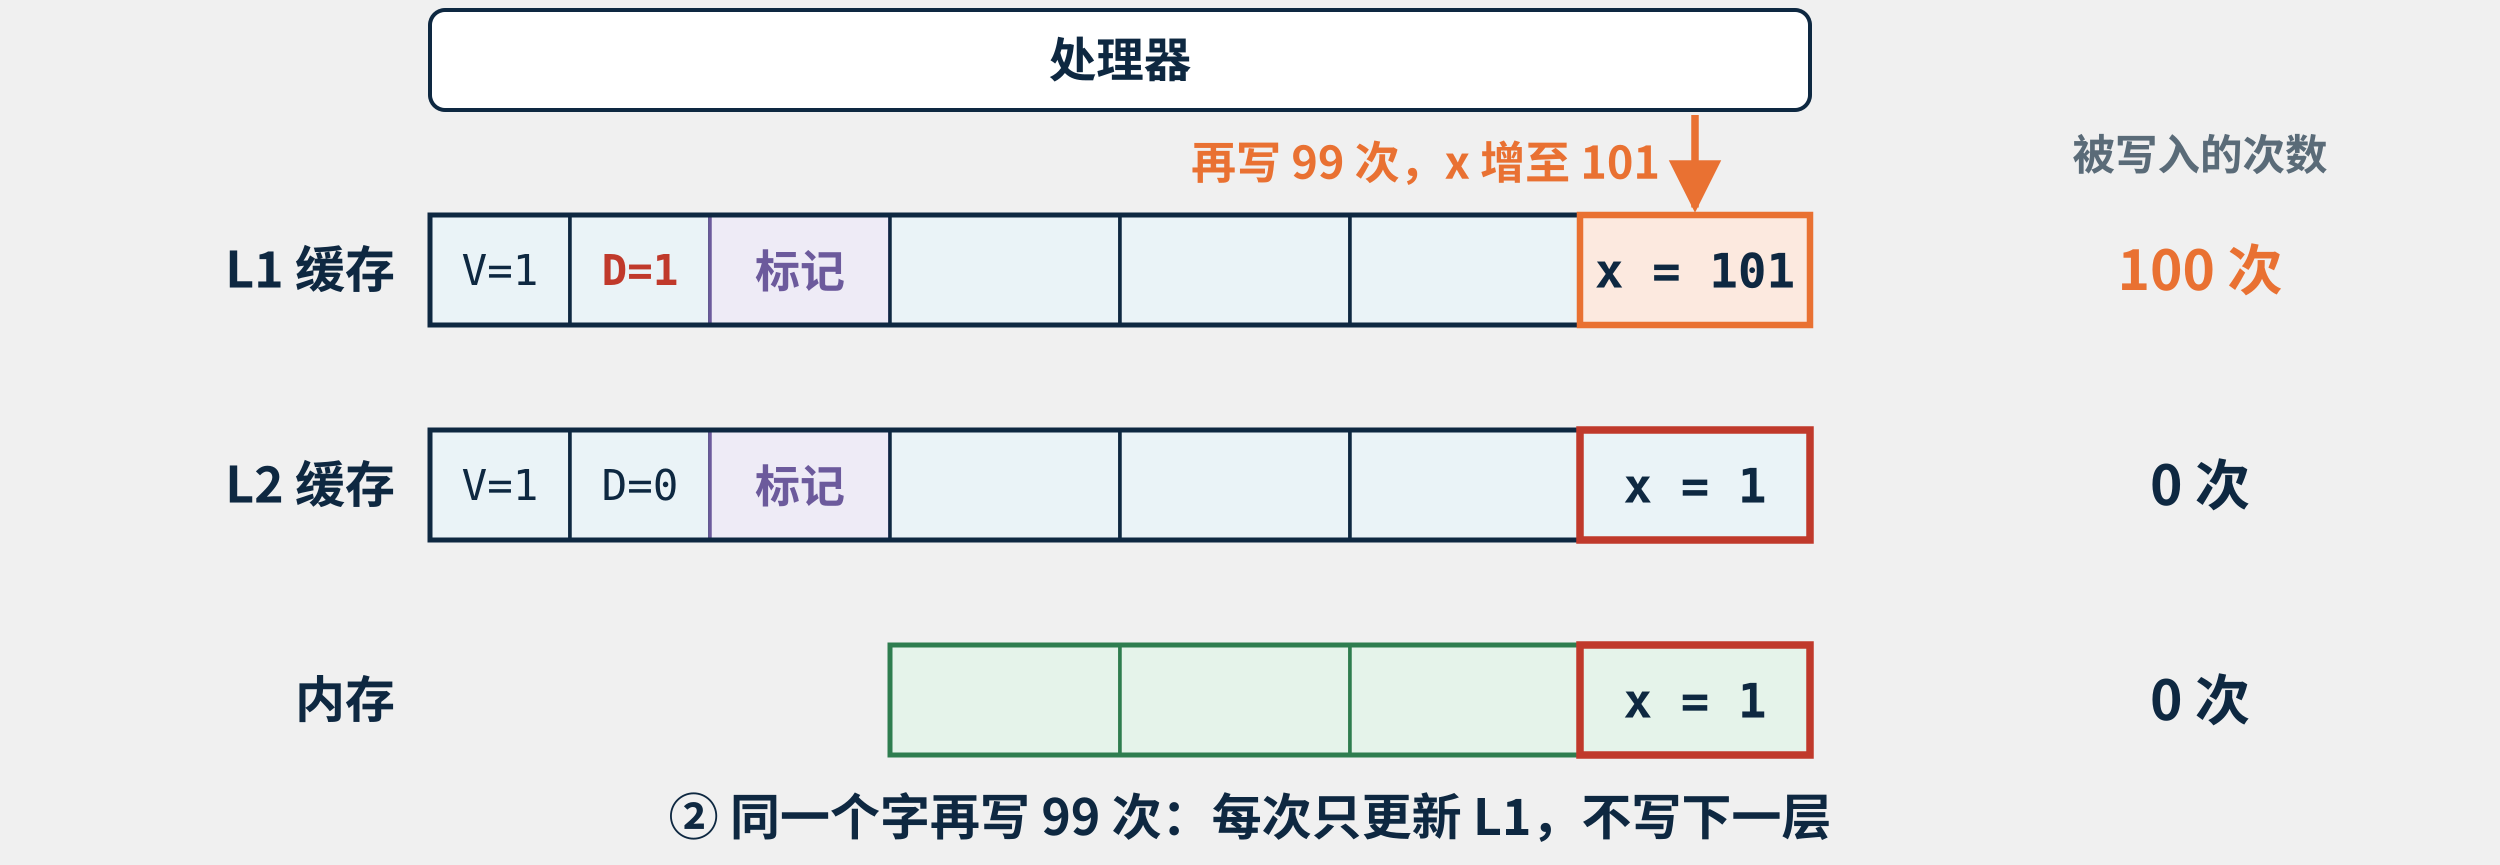
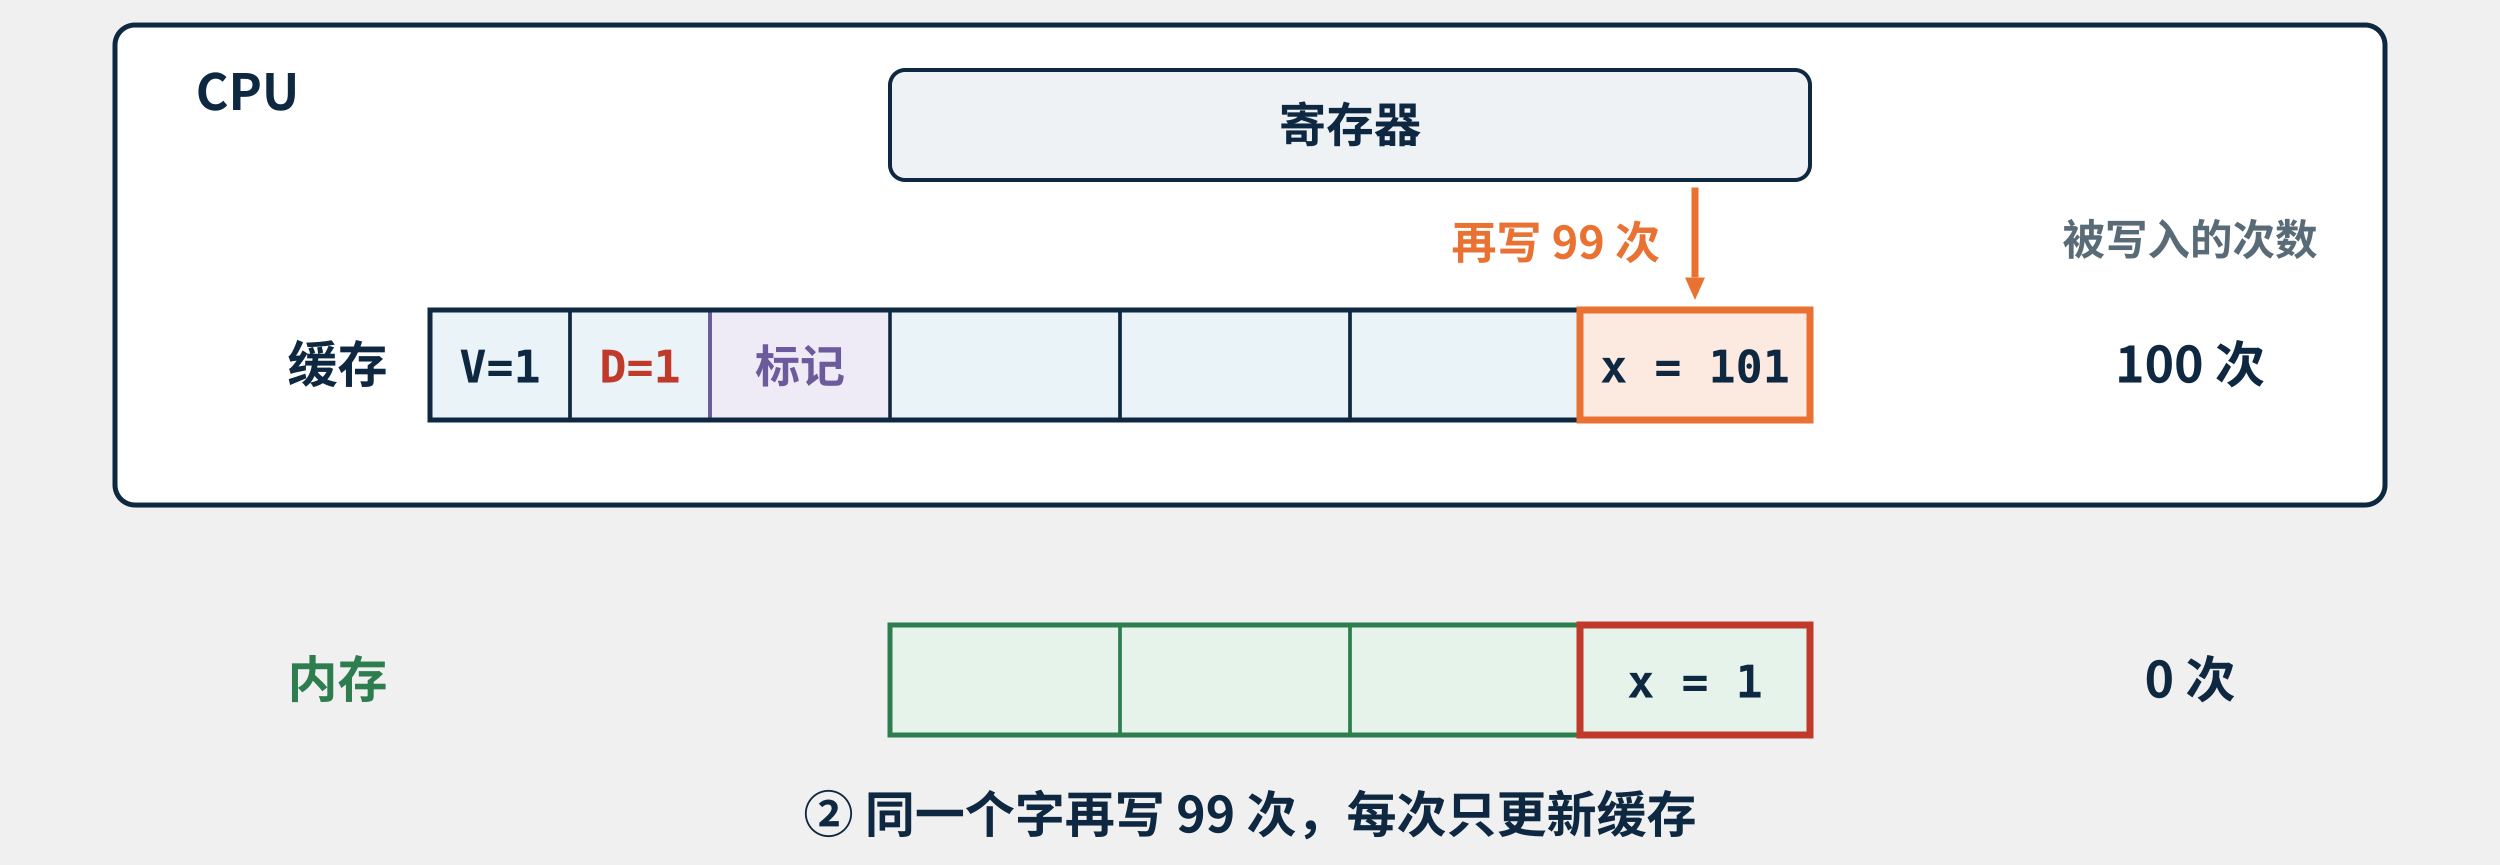
<svg xmlns="http://www.w3.org/2000/svg" viewBox="0 0 1000 346" width="1000" height="346">
  <defs>
    <marker id="ah-156082" viewBox="0 0 10 10" refX="9" refY="5" markerWidth="7" markerHeight="7" orient="auto-start-reverse">
      <path d="M0,0 L10,5 L0,10 z" fill="#156082" />
    </marker>
    <marker id="ah-e97132" viewBox="0 0 10 10" refX="9" refY="5" markerWidth="7" markerHeight="7" orient="auto-start-reverse">
      <path d="M0,0 L10,5 L0,10 z" fill="#e97132" />
    </marker>
    <marker id="ah-0e2841" viewBox="0 0 10 10" refX="9" refY="5" markerWidth="7" markerHeight="7" orient="auto-start-reverse">
      <path d="M0,0 L10,5 L0,10 z" fill="#0e2841" />
    </marker>
    <marker id="ah-2e7d4f" viewBox="0 0 10 10" refX="9" refY="5" markerWidth="7" markerHeight="7" orient="auto-start-reverse">
      <path d="M0,0 L10,5 L0,10 z" fill="#2e7d4f" />
    </marker>
    <marker id="ah-c0392b" viewBox="0 0 10 10" refX="9" refY="5" markerWidth="7" markerHeight="7" orient="auto-start-reverse">
      <path d="M0,0 L10,5 L0,10 z" fill="#c0392b" />
    </marker>
    <marker id="ah-5a6b78" viewBox="0 0 10 10" refX="9" refY="5" markerWidth="7" markerHeight="7" orient="auto-start-reverse">
      <path d="M0,0 L10,5 L0,10 z" fill="#5a6b78" />
    </marker>
    <marker id="ah-9fb5c3" viewBox="0 0 10 10" refX="9" refY="5" markerWidth="7" markerHeight="7" orient="auto-start-reverse">
      <path d="M0,0 L10,5 L0,10 z" fill="#9fb5c3" />
    </marker>
  </defs>
-   <rect x="172.0" y="4.0" width="552.0" height="40.0" rx="6" fill="#ffffff" stroke="#0e2841" stroke-width="1.6" />
-   <text x="448.0" y="30.8" font-family="PingFang SC, Noto Sans CJK SC, Source Han Sans SC, sans-serif" font-size="19" font-weight="bold" fill="#0e2841" text-anchor="middle">处理器</text>
-   <text x="158.0" y="115.0" font-family="PingFang SC, Noto Sans CJK SC, Source Han Sans SC, sans-serif" font-size="20" font-weight="bold" fill="#0e2841" text-anchor="end">L1 缓存</text>
-   <rect x="172.0" y="86.0" width="56.0" height="44.0" rx="0" fill="#eaf3f7" stroke="#0e2841" stroke-width="1.4" />
-   <text x="200.0" y="114.0" font-family="SFMono-Regular, Menlo, DejaVu Sans Mono, Consolas, monospace" font-size="17" font-weight="normal" fill="#0e2841" text-anchor="middle">V=1</text>
-   <rect x="228.0" y="86.0" width="56.0" height="44.0" rx="0" fill="#eaf3f7" stroke="#0e2841" stroke-width="1.4" />
-   <text x="256.0" y="114.0" font-family="SFMono-Regular, Menlo, DejaVu Sans Mono, Consolas, monospace" font-size="17" font-weight="bold" fill="#c0392b" text-anchor="middle">D=1</text>
-   <rect x="284.0" y="86.0" width="72.0" height="44.0" rx="0" fill="#eeebf6" stroke="#6c5a9c" stroke-width="1.4" />
-   <text x="320.0" y="115.0" font-family="PingFang SC, Noto Sans CJK SC, Source Han Sans SC, sans-serif" font-size="18" font-weight="bold" fill="#6c5a9c" text-anchor="middle">标记</text>
-   <rect x="356.0" y="86.0" width="92.0" height="44.0" rx="0" fill="#eaf3f7" stroke="#0e2841" stroke-width="1.4" />
-   <rect x="448.0" y="86.0" width="92.0" height="44.0" rx="0" fill="#eaf3f7" stroke="#0e2841" stroke-width="1.4" />
-   <rect x="540.0" y="86.0" width="92.0" height="44.0" rx="0" fill="#eaf3f7" stroke="#0e2841" stroke-width="1.4" />
-   <rect x="632.0" y="86.0" width="92.0" height="44.0" rx="0" fill="#fce9df" stroke="#e97132" stroke-width="1.4" />
-   <text x="678.0" y="115.0" font-family="SFMono-Regular, Menlo, DejaVu Sans Mono, Consolas, monospace" font-size="19" font-weight="bold" fill="#0e2841" text-anchor="middle">x = 101</text>
-   <rect x="172.0" y="86.0" width="552.0" height="44.0" rx="0" fill="none" stroke="#0e2841" stroke-width="2" />
-   <text x="158.0" y="201.0" font-family="PingFang SC, Noto Sans CJK SC, Source Han Sans SC, sans-serif" font-size="20" font-weight="bold" fill="#0e2841" text-anchor="end">L2 缓存</text>
-   <rect x="172.0" y="172.0" width="56.0" height="44.0" rx="0" fill="#eaf3f7" stroke="#0e2841" stroke-width="1.4" />
-   <text x="200.0" y="200.0" font-family="SFMono-Regular, Menlo, DejaVu Sans Mono, Consolas, monospace" font-size="17" font-weight="normal" fill="#0e2841" text-anchor="middle">V=1</text>
-   <rect x="228.0" y="172.0" width="56.0" height="44.0" rx="0" fill="#eaf3f7" stroke="#0e2841" stroke-width="1.4" />
-   <text x="256.0" y="200.0" font-family="SFMono-Regular, Menlo, DejaVu Sans Mono, Consolas, monospace" font-size="17" font-weight="normal" fill="#0e2841" text-anchor="middle">D=0</text>
-   <rect x="284.0" y="172.0" width="72.0" height="44.0" rx="0" fill="#eeebf6" stroke="#6c5a9c" stroke-width="1.4" />
-   <text x="320.0" y="201.0" font-family="PingFang SC, Noto Sans CJK SC, Source Han Sans SC, sans-serif" font-size="18" font-weight="bold" fill="#6c5a9c" text-anchor="middle">标记</text>
-   <rect x="356.0" y="172.0" width="92.0" height="44.0" rx="0" fill="#eaf3f7" stroke="#0e2841" stroke-width="1.4" />
-   <rect x="448.0" y="172.0" width="92.0" height="44.0" rx="0" fill="#eaf3f7" stroke="#0e2841" stroke-width="1.4" />
-   <rect x="540.0" y="172.0" width="92.0" height="44.0" rx="0" fill="#eaf3f7" stroke="#0e2841" stroke-width="1.4" />
-   <rect x="632.0" y="172.0" width="92.0" height="44.0" rx="0" fill="#eaf3f7" stroke="#0e2841" stroke-width="1.4" />
-   <text x="678.0" y="201.0" font-family="SFMono-Regular, Menlo, DejaVu Sans Mono, Consolas, monospace" font-size="19" font-weight="bold" fill="#0e2841" text-anchor="middle">x = 1</text>
-   <rect x="172.0" y="172.0" width="552.0" height="44.0" rx="0" fill="none" stroke="#0e2841" stroke-width="2" />
-   <text x="158.0" y="287.0" font-family="PingFang SC, Noto Sans CJK SC, Source Han Sans SC, sans-serif" font-size="20" font-weight="bold" fill="#0e2841" text-anchor="end">内存</text>
-   <rect x="356.0" y="258.0" width="92.0" height="44.0" rx="0" fill="#e5f3ea" stroke="#2e7d4f" stroke-width="1.4" />
-   <rect x="448.0" y="258.0" width="92.0" height="44.0" rx="0" fill="#e5f3ea" stroke="#2e7d4f" stroke-width="1.4" />
-   <rect x="540.0" y="258.0" width="92.0" height="44.0" rx="0" fill="#e5f3ea" stroke="#2e7d4f" stroke-width="1.4" />
-   <rect x="632.0" y="258.0" width="92.0" height="44.0" rx="0" fill="#e5f3ea" stroke="#2e7d4f" stroke-width="1.4" />
-   <text x="678.0" y="287.0" font-family="SFMono-Regular, Menlo, DejaVu Sans Mono, Consolas, monospace" font-size="19" font-weight="bold" fill="#0e2841" text-anchor="middle">x = 1</text>
-   <rect x="356.0" y="258.0" width="368.0" height="44.0" rx="0" fill="none" stroke="#2e7d4f" stroke-width="2" />
-   <rect x="632.0" y="86.0" width="92.0" height="44.0" rx="0" fill="none" stroke="#e97132" stroke-width="2.6" />
-   <rect x="632.0" y="172.0" width="92.0" height="44.0" rx="0" fill="none" stroke="#c0392b" stroke-width="3" />
-   <rect x="632.0" y="258.0" width="92.0" height="44.0" rx="0" fill="none" stroke="#c0392b" stroke-width="3" />
-   <line x1="678.0" y1="46.0" x2="678.0" y2="83.0" stroke="#e97132" stroke-width="3" marker-end="url(#ah-e97132)" />
-   <text x="664.0" y="71.5" font-family="PingFang SC, Noto Sans CJK SC, Source Han Sans SC, sans-serif" font-size="18" font-weight="bold" fill="#e97132" text-anchor="end">再写 99 次，x 增至 101</text>
-   <text x="880.0" y="68.0" font-family="PingFang SC, Noto Sans CJK SC, Source Han Sans SC, sans-serif" font-size="17" font-weight="bold" fill="#5a6b78" text-anchor="middle">被写入的次数</text>
-   <text x="880.0" y="116.0" font-family="PingFang SC, Noto Sans CJK SC, Source Han Sans SC, sans-serif" font-size="22" font-weight="bold" fill="#e97132" text-anchor="middle">100 次</text>
-   <text x="880.0" y="202.0" font-family="PingFang SC, Noto Sans CJK SC, Source Han Sans SC, sans-serif" font-size="22" font-weight="bold" fill="#0e2841" text-anchor="middle">0 次</text>
-   <text x="880.0" y="288.0" font-family="PingFang SC, Noto Sans CJK SC, Source Han Sans SC, sans-serif" font-size="22" font-weight="bold" fill="#0e2841" text-anchor="middle">0 次</text>
-   <text x="500.0" y="334.0" font-family="PingFang SC, Noto Sans CJK SC, Source Han Sans SC, sans-serif" font-size="20" font-weight="bold" fill="#0e2841" text-anchor="middle">② 同一个字再写 99 次：每次只更新 L1，不写下一层</text>
+   <rect x="46.0" y="10.0" width="908.0" height="192.0" rx="8" fill="#ffffff" stroke="#0e2841" stroke-width="2" />
+   <text x="99.0" y="44.0" font-family="PingFang SC, Noto Sans CJK SC, Source Han Sans SC, sans-serif" font-size="20" font-weight="bold" fill="#0e2841" text-anchor="middle">CPU</text>
+   <rect x="356.0" y="28.0" width="368.0" height="44.0" rx="6" fill="#eef2f4" stroke="#0e2841" stroke-width="1.6" />
+   <text x="540.0" y="56.8" font-family="PingFang SC, Noto Sans CJK SC, Source Han Sans SC, sans-serif" font-size="19" font-weight="bold" fill="#0e2841" text-anchor="middle">寄存器</text>
+   <text x="155.0" y="153.0" font-family="PingFang SC, Noto Sans CJK SC, Source Han Sans SC, sans-serif" font-size="20" font-weight="bold" fill="#0e2841" text-anchor="end">缓存</text>
+   <rect x="172.0" y="124.0" width="56.0" height="44.0" rx="0" fill="#eaf3f7" stroke="none" stroke-width="0" />
+   <text x="200.0" y="153.0" font-family="SFMono-Regular, Menlo, DejaVu Sans Mono, Consolas, monospace" font-size="18" font-weight="bold" fill="#0e2841" text-anchor="middle">V=1</text>
+   <rect x="228.0" y="124.0" width="56.0" height="44.0" rx="0" fill="#eaf3f7" stroke="none" stroke-width="0" />
+   <text x="256.0" y="153.0" font-family="SFMono-Regular, Menlo, DejaVu Sans Mono, Consolas, monospace" font-size="18" font-weight="bold" fill="#c0392b" text-anchor="middle">D=1</text>
+   <rect x="284.0" y="124.0" width="72.0" height="44.0" rx="0" fill="#eeebf6" stroke="none" stroke-width="0" />
+   <text x="320.0" y="153.0" font-family="PingFang SC, Noto Sans CJK SC, Source Han Sans SC, sans-serif" font-size="18" font-weight="bold" fill="#6c5a9c" text-anchor="middle">标记</text>
+   <rect x="356.0" y="124.0" width="92.0" height="44.0" rx="0" fill="#eaf3f7" stroke="none" stroke-width="0" />
+   <rect x="448.0" y="124.0" width="92.0" height="44.0" rx="0" fill="#eaf3f7" stroke="none" stroke-width="0" />
+   <rect x="540.0" y="124.0" width="92.0" height="44.0" rx="0" fill="#eaf3f7" stroke="none" stroke-width="0" />
+   <rect x="632.0" y="124.0" width="92.0" height="44.0" rx="0" fill="#fce9df" stroke="none" stroke-width="0" />
+   <text x="678.0" y="153.0" font-family="SFMono-Regular, Menlo, DejaVu Sans Mono, Consolas, monospace" font-size="18" font-weight="bold" fill="#0e2841" text-anchor="middle">x = 101</text>
+   <rect x="172.0" y="124.0" width="56.0" height="44.0" rx="0" fill="none" stroke="#0e2841" stroke-width="1.3" />
+   <rect x="228.0" y="124.0" width="56.0" height="44.0" rx="0" fill="none" stroke="#0e2841" stroke-width="1.3" />
+   <rect x="284.0" y="124.0" width="72.0" height="44.0" rx="0" fill="none" stroke="#6c5a9c" stroke-width="1.3" />
+   <rect x="356.0" y="124.0" width="92.0" height="44.0" rx="0" fill="none" stroke="#0e2841" stroke-width="1.3" />
+   <rect x="448.0" y="124.0" width="92.0" height="44.0" rx="0" fill="none" stroke="#0e2841" stroke-width="1.3" />
+   <rect x="540.0" y="124.0" width="92.0" height="44.0" rx="0" fill="none" stroke="#0e2841" stroke-width="1.3" />
+   <rect x="632.0" y="124.0" width="92.0" height="44.0" rx="0" fill="none" stroke="#e97132" stroke-width="1.3" />
+   <rect x="172.0" y="124.0" width="552.0" height="44.0" rx="0" fill="none" stroke="#0e2841" stroke-width="2" />
+   <rect x="632.0" y="124.0" width="92.0" height="44.0" rx="0" fill="none" stroke="#e97132" stroke-width="2.8" />
+   <text x="155.0" y="279.0" font-family="PingFang SC, Noto Sans CJK SC, Source Han Sans SC, sans-serif" font-size="20" font-weight="bold" fill="#2e7d4f" text-anchor="end">内存</text>
+   <rect x="356.0" y="250.0" width="92.0" height="44.0" rx="0" fill="#e5f3ea" stroke="none" stroke-width="0" />
+   <rect x="448.0" y="250.0" width="92.0" height="44.0" rx="0" fill="#e5f3ea" stroke="none" stroke-width="0" />
+   <rect x="540.0" y="250.0" width="92.0" height="44.0" rx="0" fill="#e5f3ea" stroke="none" stroke-width="0" />
+   <rect x="632.0" y="250.0" width="92.0" height="44.0" rx="0" fill="#e5f3ea" stroke="none" stroke-width="0" />
+   <text x="678.0" y="279.0" font-family="SFMono-Regular, Menlo, DejaVu Sans Mono, Consolas, monospace" font-size="18" font-weight="bold" fill="#0e2841" text-anchor="middle">x = 1</text>
+   <rect x="356.0" y="250.0" width="92.0" height="44.0" rx="0" fill="none" stroke="#2e7d4f" stroke-width="1.3" />
+   <rect x="448.0" y="250.0" width="92.0" height="44.0" rx="0" fill="none" stroke="#2e7d4f" stroke-width="1.3" />
+   <rect x="540.0" y="250.0" width="92.0" height="44.0" rx="0" fill="none" stroke="#2e7d4f" stroke-width="1.3" />
+   <rect x="632.0" y="250.0" width="92.0" height="44.0" rx="0" fill="none" stroke="#2e7d4f" stroke-width="1.3" />
+   <rect x="356.0" y="250.0" width="368.0" height="44.0" rx="0" fill="none" stroke="#2e7d4f" stroke-width="2" />
+   <rect x="632.0" y="250.0" width="92.0" height="44.0" rx="0" fill="none" stroke="#c0392b" stroke-width="2.8" />
+   <path d="M 678.0 75.0 L 678.0 111.0" fill="none" stroke="#e97132" stroke-width="2.8" />
+   <path d="M 678.0 120.0 L 674.0 111.0 L 682.0 111.0 Z" fill="#e97132" stroke="#e97132" stroke-width="0" />
+   <text x="664.0" y="103.5" font-family="PingFang SC, Noto Sans CJK SC, Source Han Sans SC, sans-serif" font-size="18" font-weight="bold" fill="#e97132" text-anchor="end">再写 99 次</text>
+   <text x="876.0" y="102.0" font-family="PingFang SC, Noto Sans CJK SC, Source Han Sans SC, sans-serif" font-size="17" font-weight="bold" fill="#5a6b78" text-anchor="middle">被写入的次数</text>
+   <text x="876.0" y="153.0" font-family="PingFang SC, Noto Sans CJK SC, Source Han Sans SC, sans-serif" font-size="20" font-weight="bold" fill="#0e2841" text-anchor="middle">100 次</text>
+   <text x="876.0" y="279.0" font-family="PingFang SC, Noto Sans CJK SC, Source Han Sans SC, sans-serif" font-size="20" font-weight="bold" fill="#0e2841" text-anchor="middle">0 次</text>
+   <text x="500.0" y="333.0" font-family="PingFang SC, Noto Sans CJK SC, Source Han Sans SC, sans-serif" font-size="20" font-weight="bold" fill="#0e2841" text-anchor="middle">② 同一个字再写 99 次，每次只更新缓存</text>
</svg>
